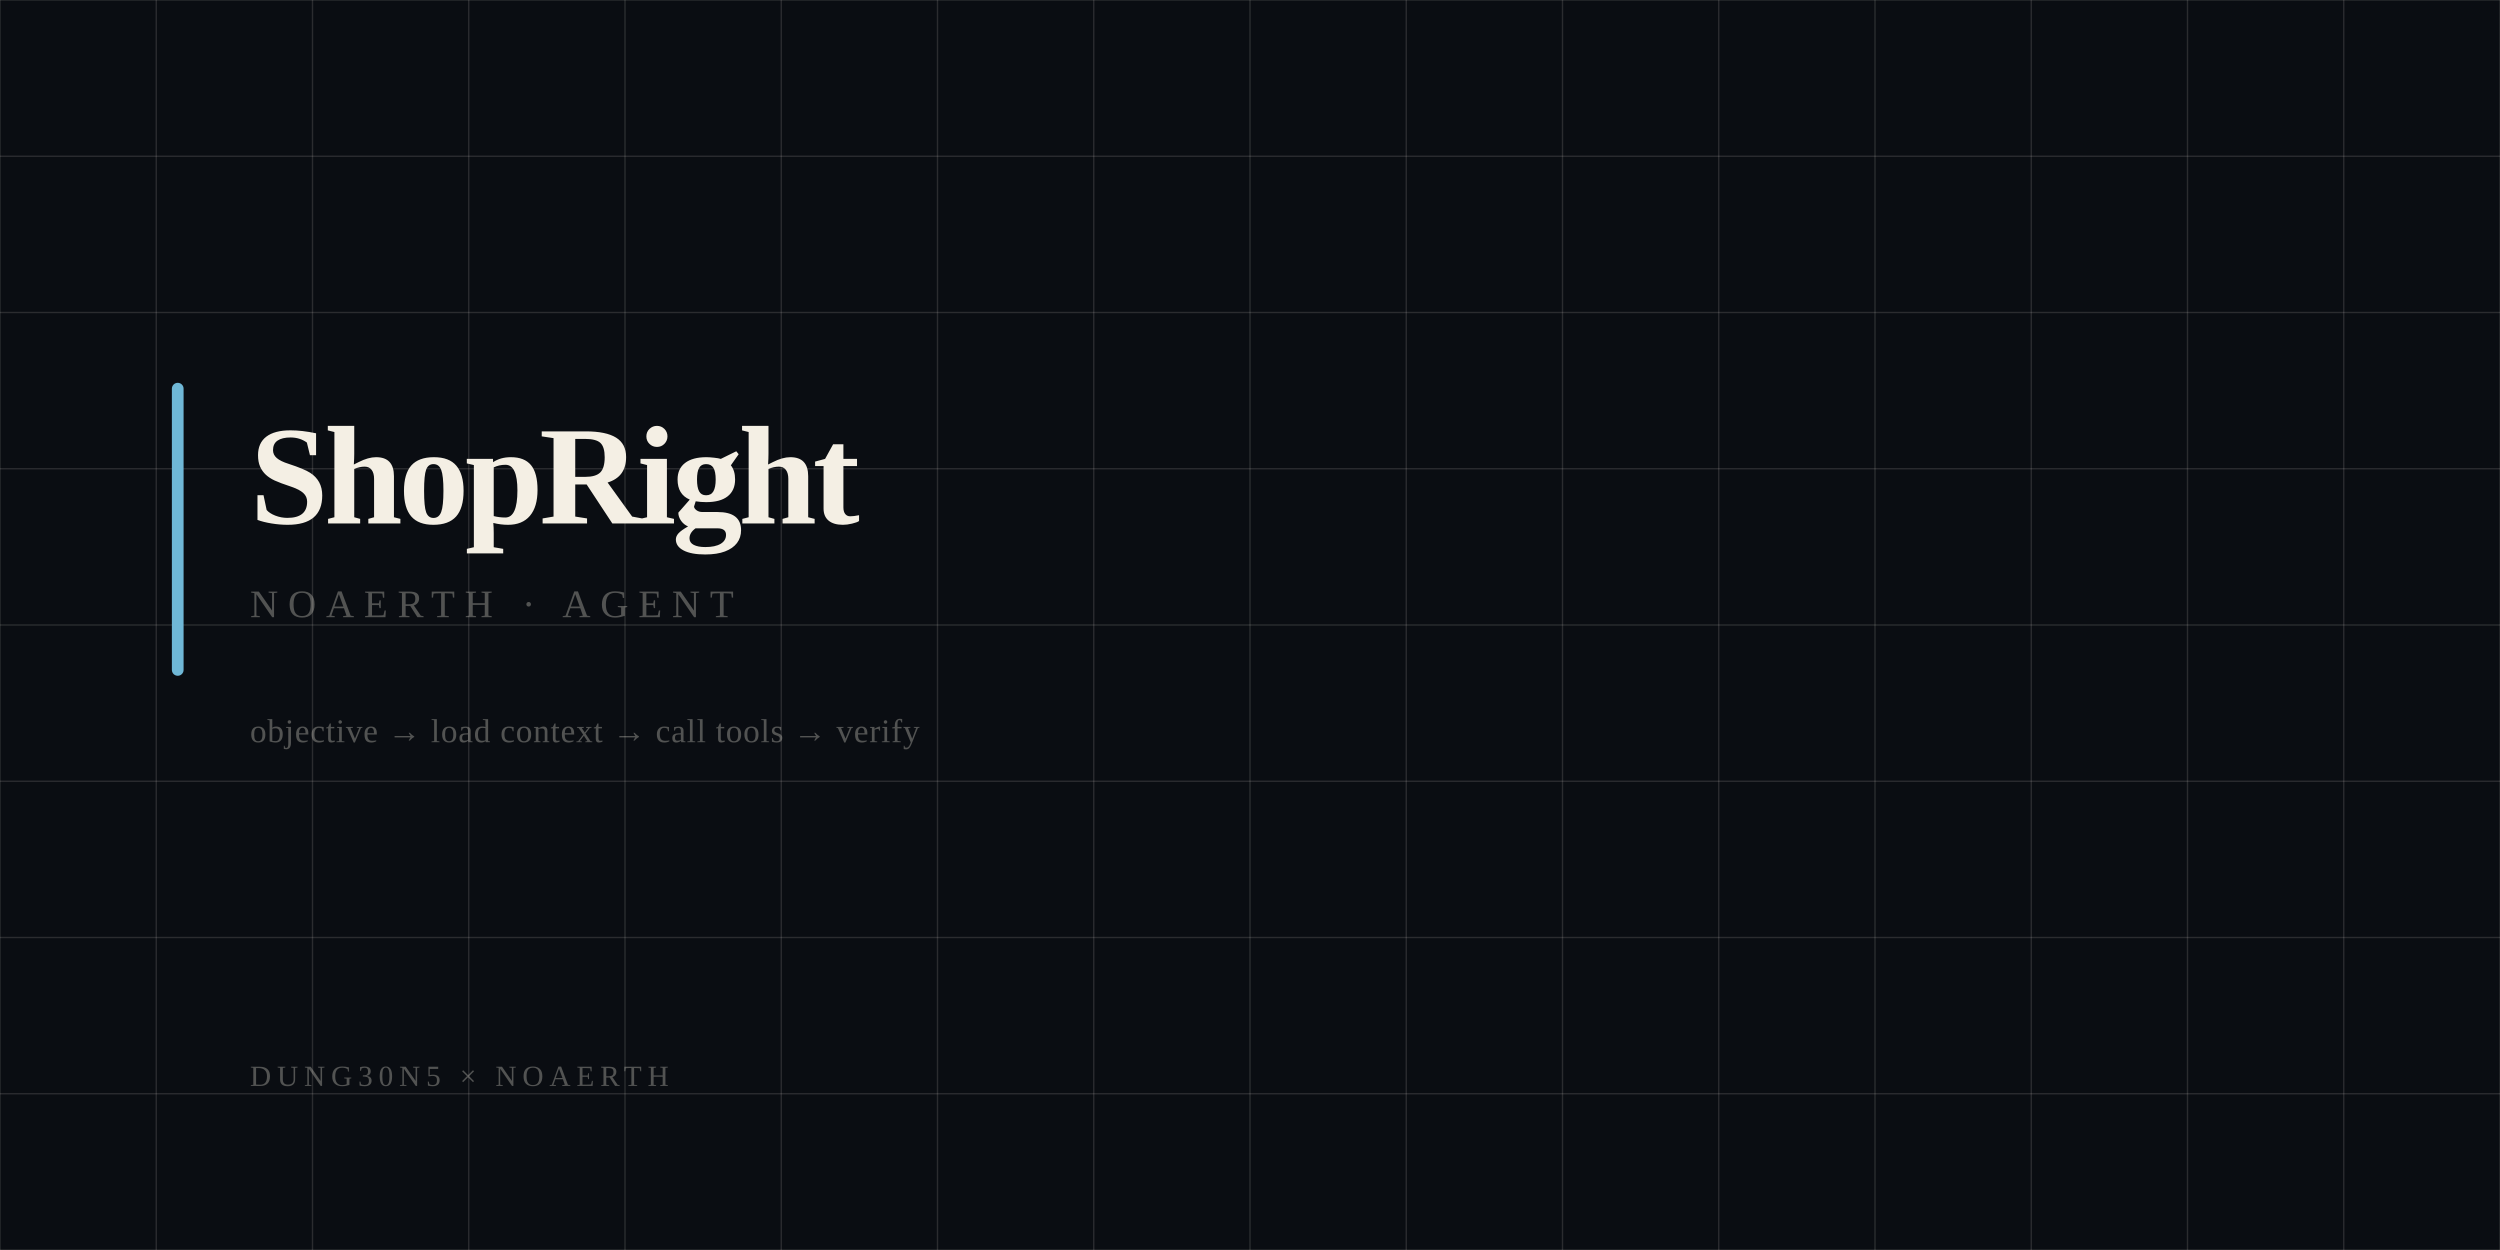
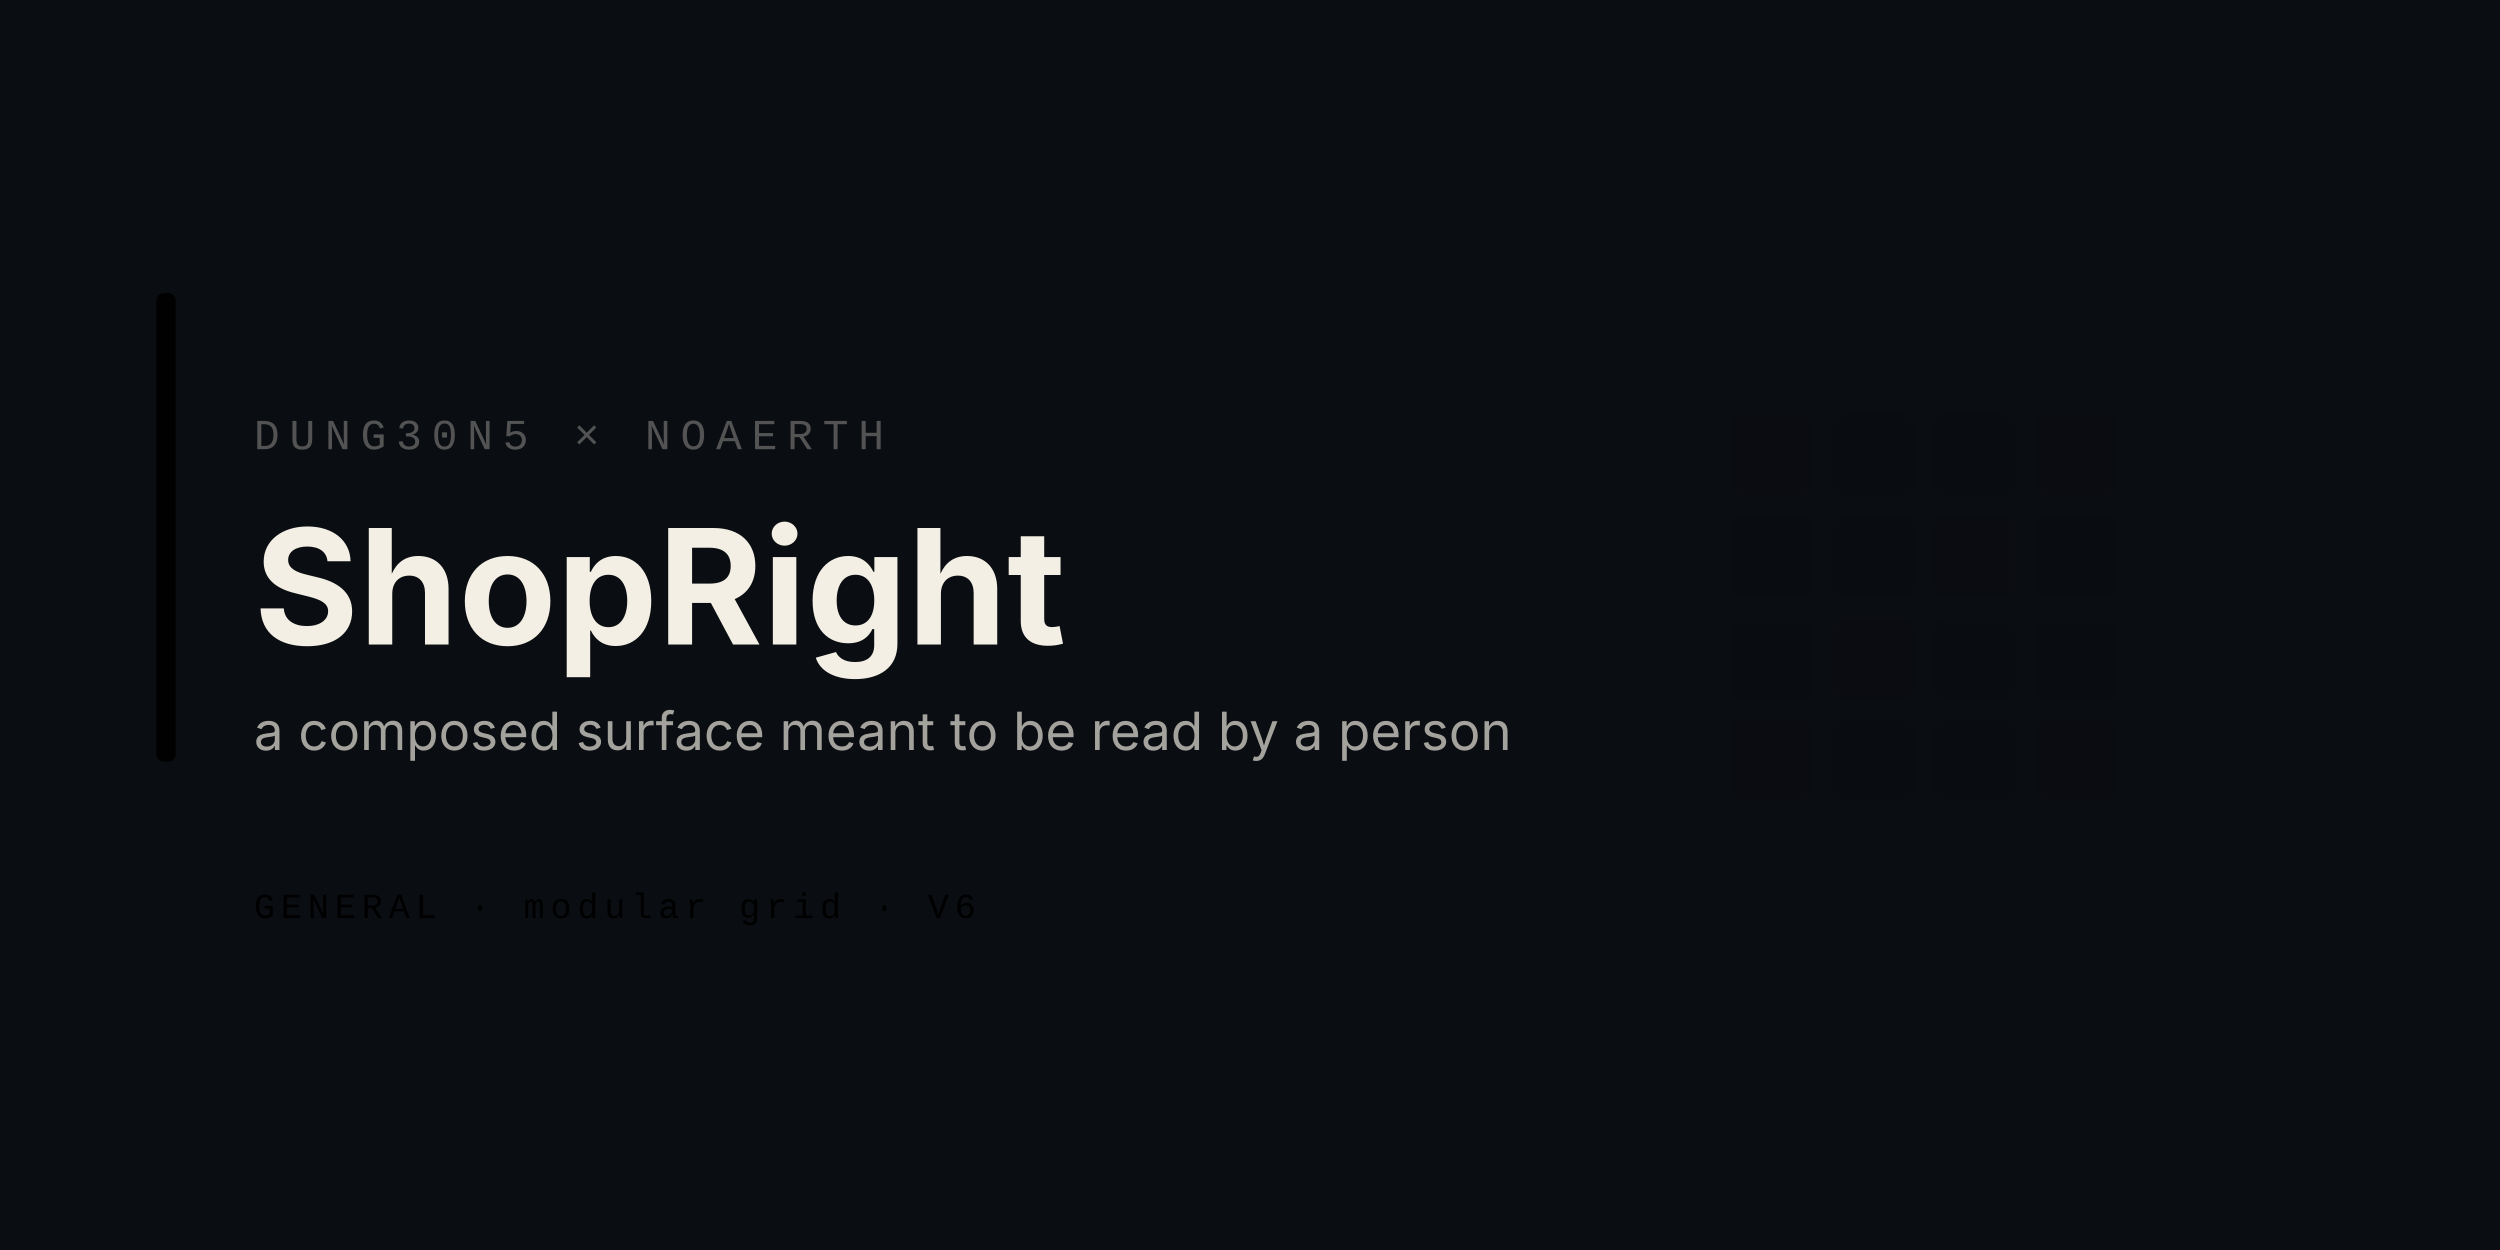
- <svg xmlns="http://www.w3.org/2000/svg" viewBox="0 0 1280 640" width="1280" height="640" role="img" aria-label="ShopRight — NOAERTH project card.">
+ <svg xmlns="http://www.w3.org/2000/svg" viewBox="0 0 1280 640" width="1280" height="640" role="img" aria-label="ShopRight project card">
  <rect width="1280" height="640" fill="#0a0d12" />
-   <line x1="0" y1="0" x2="0" y2="640" stroke="#f4efe424" stroke-width="0.7" />
-   <line x1="80" y1="0" x2="80" y2="640" stroke="#f4efe424" stroke-width="0.7" />
-   <line x1="160" y1="0" x2="160" y2="640" stroke="#f4efe424" stroke-width="0.7" />
-   <line x1="240" y1="0" x2="240" y2="640" stroke="#f4efe424" stroke-width="0.7" />
-   <line x1="320" y1="0" x2="320" y2="640" stroke="#f4efe424" stroke-width="0.7" />
-   <line x1="400" y1="0" x2="400" y2="640" stroke="#f4efe424" stroke-width="0.7" />
-   <line x1="480" y1="0" x2="480" y2="640" stroke="#f4efe424" stroke-width="0.7" />
-   <line x1="560" y1="0" x2="560" y2="640" stroke="#f4efe424" stroke-width="0.7" />
-   <line x1="640" y1="0" x2="640" y2="640" stroke="#f4efe424" stroke-width="0.7" />
-   <line x1="720" y1="0" x2="720" y2="640" stroke="#f4efe424" stroke-width="0.7" />
-   <line x1="800" y1="0" x2="800" y2="640" stroke="#f4efe424" stroke-width="0.7" />
-   <line x1="880" y1="0" x2="880" y2="640" stroke="#f4efe424" stroke-width="0.7" />
-   <line x1="960" y1="0" x2="960" y2="640" stroke="#f4efe424" stroke-width="0.7" />
-   <line x1="1040" y1="0" x2="1040" y2="640" stroke="#f4efe424" stroke-width="0.7" />
-   <line x1="1120" y1="0" x2="1120" y2="640" stroke="#f4efe424" stroke-width="0.7" />
-   <line x1="1200" y1="0" x2="1200" y2="640" stroke="#f4efe424" stroke-width="0.7" />
-   <line x1="1280" y1="0" x2="1280" y2="640" stroke="#f4efe424" stroke-width="0.7" />
-   <line x1="0" y1="0" x2="1280" y2="0" stroke="#f4efe424" stroke-width="0.7" />
-   <line x1="0" y1="80" x2="1280" y2="80" stroke="#f4efe424" stroke-width="0.7" />
-   <line x1="0" y1="160" x2="1280" y2="160" stroke="#f4efe424" stroke-width="0.7" />
-   <line x1="0" y1="240" x2="1280" y2="240" stroke="#f4efe424" stroke-width="0.7" />
-   <line x1="0" y1="320" x2="1280" y2="320" stroke="#f4efe424" stroke-width="0.7" />
-   <line x1="0" y1="400" x2="1280" y2="400" stroke="#f4efe424" stroke-width="0.7" />
-   <line x1="0" y1="480" x2="1280" y2="480" stroke="#f4efe424" stroke-width="0.7" />
-   <line x1="0" y1="560" x2="1280" y2="560" stroke="#f4efe424" stroke-width="0.7" />
-   <line x1="0" y1="640" x2="1280" y2="640" stroke="#f4efe424" stroke-width="0.7" />
-   <rect x="88" y="196" width="6" height="150" rx="3" fill="#6fb7d6" />
-   <text x="128" y="268" fill="#f4efe4" font-size="72" font-weight="680" letter-spacing="-2">ShopRight</text>
-   <text x="128" y="316" fill="#f4efe44f" font-size="20" letter-spacing="5">NOAERTH · AGENT</text>
-   <text x="128" y="380" fill="#f4efe44f" font-size="17" letter-spacing="0.4">objective → load context → call tools → verify</text>
-   <text x="128" y="556" fill="#f4efe44f" font-size="15" letter-spacing="3">DUNG30N5 × NOAERTH</text>
+   <rect x="886" y="212" width="42" height="42" rx="6" fill="mint" fill-opacity="0.04" stroke="mint" stroke-width="1.1" stroke-opacity="0.42" />
+   <rect x="938" y="212" width="42" height="42" rx="6" fill="mint" fill-opacity="0.07" stroke="mint" stroke-width="1.1" stroke-opacity="0.42" />
+   <rect x="990" y="212" width="42" height="42" rx="6" fill="mint" fill-opacity="0.10" stroke="mint" stroke-width="1.1" stroke-opacity="0.42" />
+   <rect x="1042" y="212" width="42" height="42" rx="6" fill="mint" fill-opacity="0.04" stroke="mint" stroke-width="1.1" stroke-opacity="0.42" />
+   <rect x="886" y="264" width="42" height="42" rx="6" fill="mint" fill-opacity="0.07" stroke="mint" stroke-width="1.1" stroke-opacity="0.42" />
+   <rect x="938" y="264" width="42" height="42" rx="6" fill="mint" fill-opacity="0.10" stroke="mint" stroke-width="1.1" stroke-opacity="0.42" />
+   <rect x="990" y="264" width="42" height="42" rx="6" fill="mint" fill-opacity="0.04" stroke="mint" stroke-width="1.1" stroke-opacity="0.42" />
+   <rect x="1042" y="264" width="42" height="42" rx="6" fill="mint" fill-opacity="0.07" stroke="mint" stroke-width="1.1" stroke-opacity="0.42" />
+   <rect x="886" y="316" width="42" height="42" rx="6" fill="mint" fill-opacity="0.10" stroke="mint" stroke-width="1.1" stroke-opacity="0.42" />
+   <rect x="938" y="316" width="42" height="42" rx="6" fill="mint" fill-opacity="0.04" stroke="mint" stroke-width="1.1" stroke-opacity="0.42" />
+   <rect x="990" y="316" width="42" height="42" rx="6" fill="mint" fill-opacity="0.07" stroke="mint" stroke-width="1.1" stroke-opacity="0.42" />
+   <rect x="1042" y="316" width="42" height="42" rx="6" fill="mint" fill-opacity="0.10" stroke="mint" stroke-width="1.1" stroke-opacity="0.42" />
+   <rect x="886" y="368" width="42" height="42" rx="6" fill="mint" fill-opacity="0.04" stroke="mint" stroke-width="1.1" stroke-opacity="0.42" />
+   <rect x="938" y="368" width="42" height="42" rx="6" fill="mint" fill-opacity="0.07" stroke="mint" stroke-width="1.1" stroke-opacity="0.42" />
+   <rect x="990" y="368" width="42" height="42" rx="6" fill="mint" fill-opacity="0.10" stroke="mint" stroke-width="1.1" stroke-opacity="0.42" />
+   <rect x="1042" y="368" width="42" height="42" rx="6" fill="mint" fill-opacity="0.04" stroke="mint" stroke-width="1.1" stroke-opacity="0.42" />
+   <rect x="80" y="150" width="10" height="240" rx="4" fill="mint" opacity="0.9" />
+   <text x="130" y="230" font-family="ui-monospace, SFMono-Regular, Menlo, Monaco, Consolas, 'Liberation Mono', monospace" font-size="22" letter-spacing="5" fill="#f4efe44f">DUNG30N5 × NOAERTH</text>
+   <text x="130" y="330" font-family="-apple-system, BlinkMacSystemFont, 'Segoe UI', Inter, Helvetica, Arial, sans-serif" font-size="82" font-weight="700" fill="#f4efe4">ShopRight</text>
+   <text x="130" y="384" font-family="-apple-system, BlinkMacSystemFont, 'Segoe UI', Inter, Helvetica, Arial, sans-serif" font-size="27" fill="#f4efe4a8">a composed surface meant to be read by a person</text>
+   <text x="130" y="470" font-family="ui-monospace, SFMono-Regular, Menlo, Monaco, Consolas, 'Liberation Mono', monospace" font-size="18" fill="mint" letter-spacing="3">GENERAL · modular grid · V6</text>
</svg>
